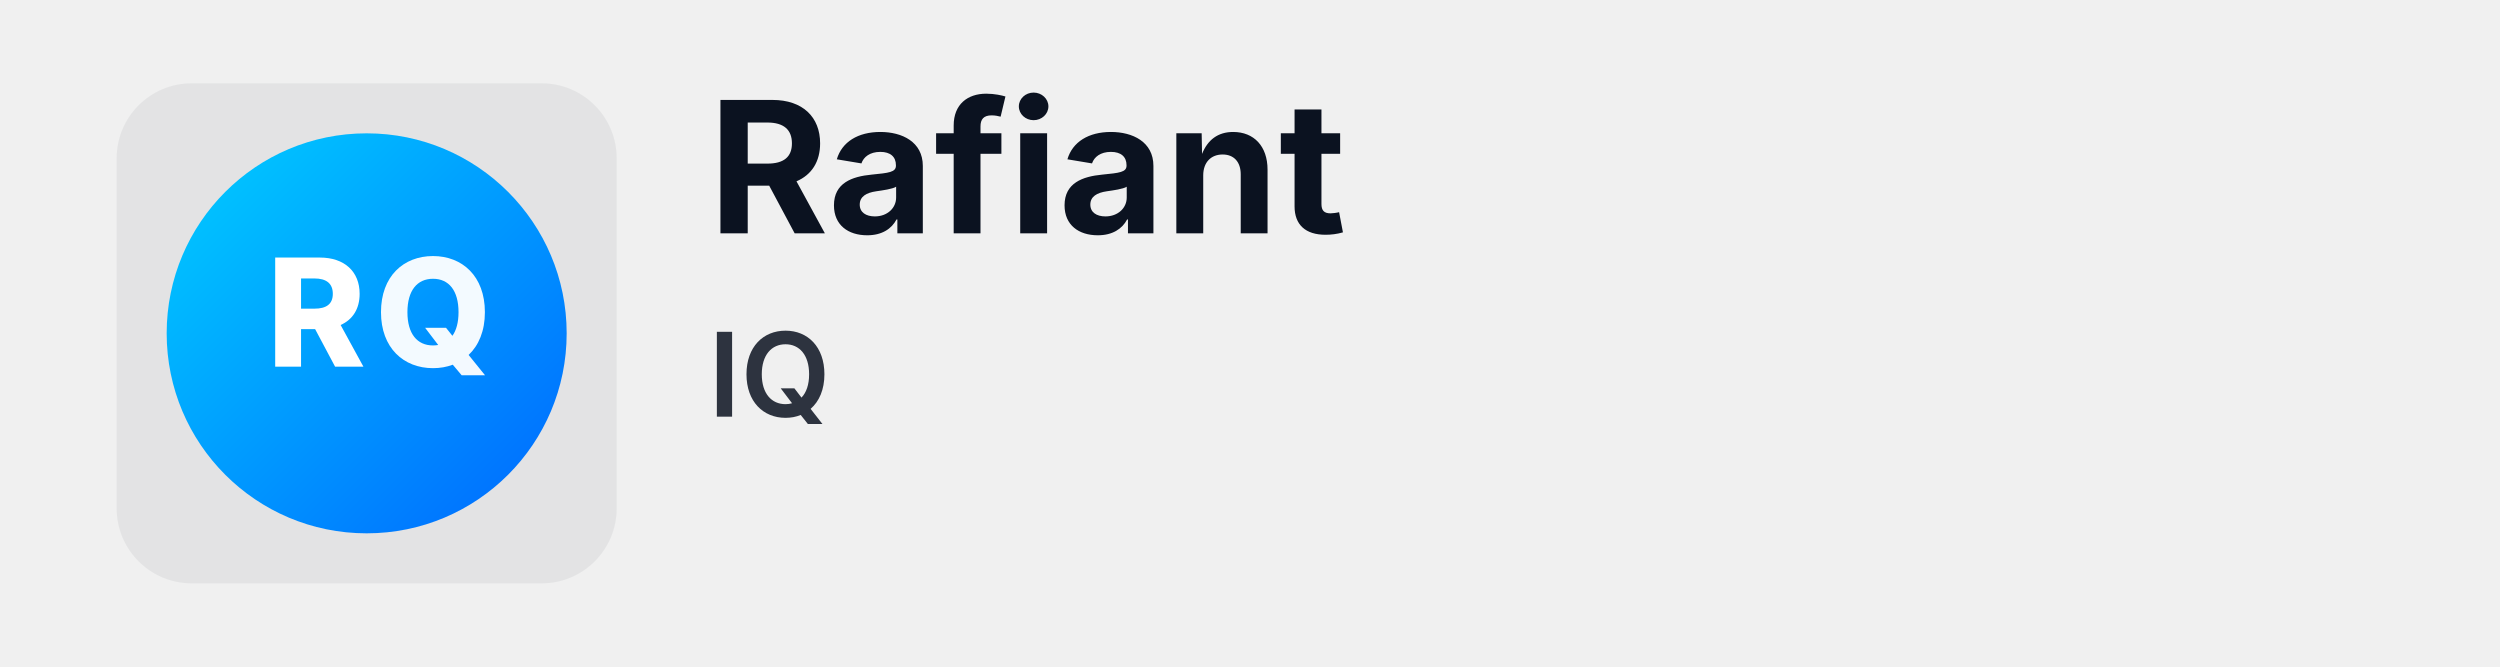
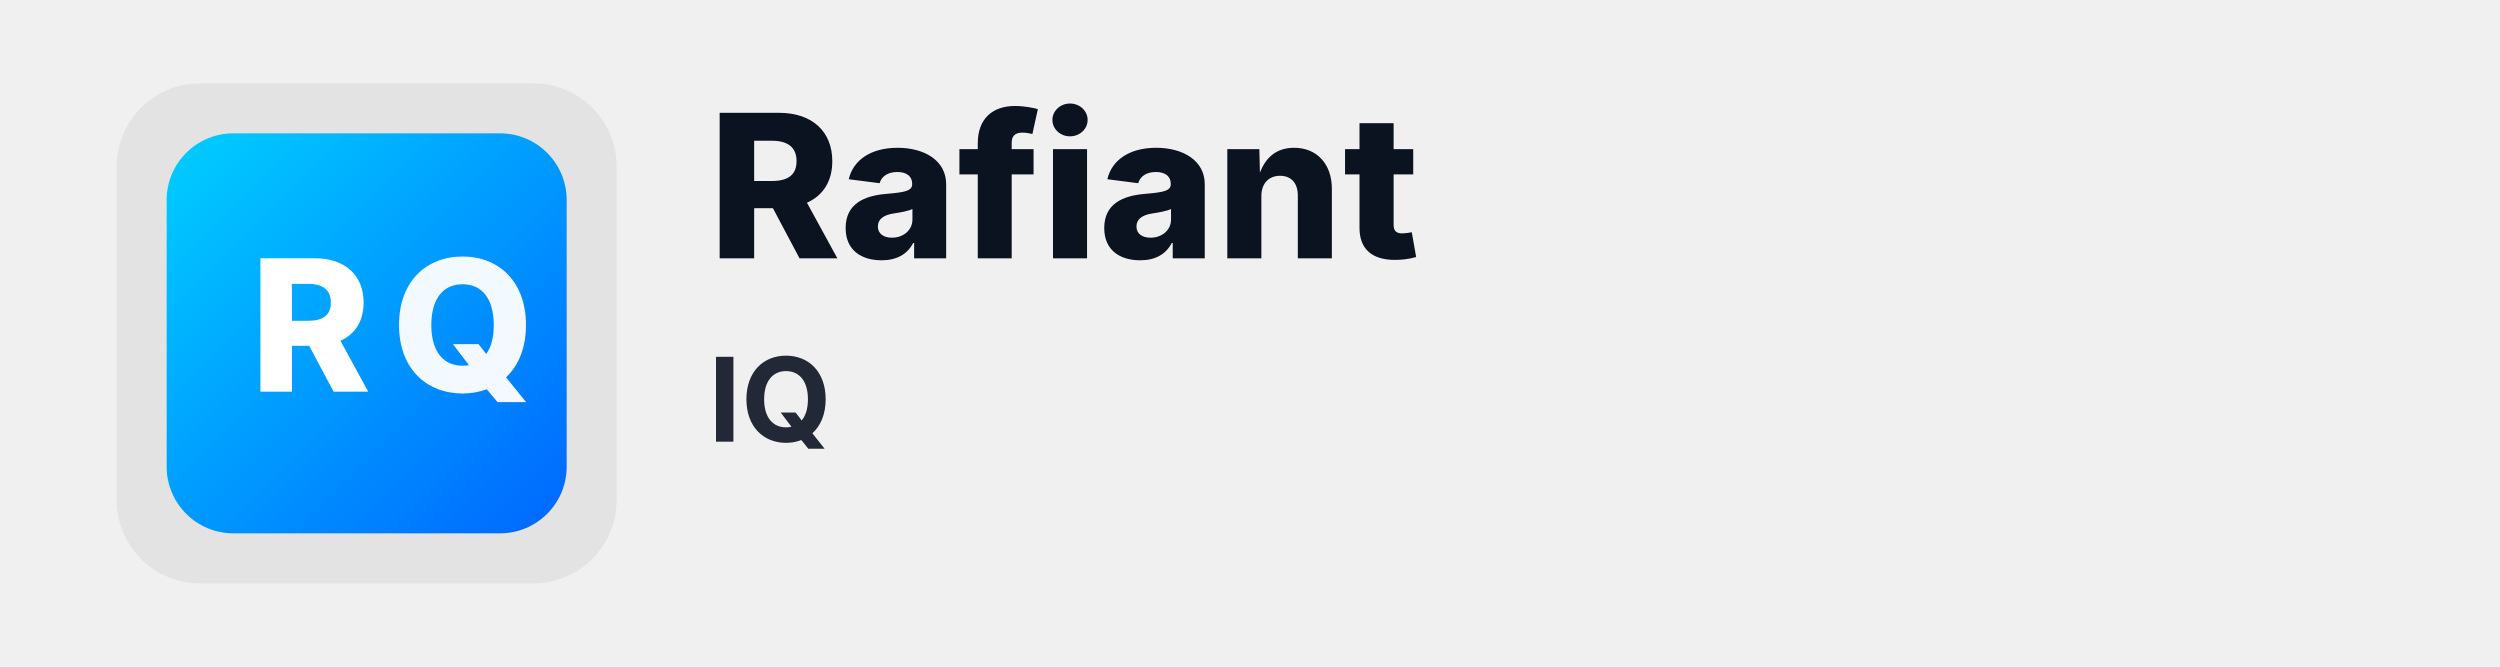
- <svg xmlns="http://www.w3.org/2000/svg" width="600" height="160" viewBox="0 0 600 160" role="img" aria-label="Rafiant IQ logo">
+ <svg xmlns="http://www.w3.org/2000/svg" viewBox="0 0 600 160" width="600" height="160" role="img" aria-label="Rafiant IQ logo">
  <defs>
-     <linearGradient id="g" x1="0" x2="1" y1="0" y2="1">
+     <linearGradient id="grad" x1="0" x2="1" y1="0" y2="1">
      <stop offset="0" stop-color="#00CFFF" />
      <stop offset="1" stop-color="#0066FF" />
    </linearGradient>
    <style>
      .bg { fill: none; }
-       .mark { fill: url(#g); }
-       .word { font-family: Inter, system-ui, -apple-system, "Segoe UI", Roboto, "Helvetica Neue", Arial; font-weight: 700; fill: #0b1220; }
-       .sub { font-family: Inter, system-ui, -apple-system, "Segoe UI", Roboto, "Helvetica Neue", Arial; font-weight: 600; fill: #0b1220; opacity: 0.85; font-size: 28px; }
+       .mark { fill: url(#grad); }
+       .mono { font-family: Inter, system-ui, -apple-system, "Segoe UI", Roboto, "Helvetica Neue", Arial; font-weight: 800; fill: #0b1220; }
+       .sub { font-family: Inter, system-ui, -apple-system, "Segoe UI", Roboto, "Helvetica Neue", Arial; font-weight: 700; fill: #0b1220; opacity: 0.9; }
    </style>
  </defs>
  <rect width="600" height="160" class="bg" />
  <g transform="translate(28,20)">
-     <rect x="0" y="0" width="120" height="120" rx="18" ry="18" fill="#0b1220" opacity="0.06" />
+     <rect x="0" y="0" width="120" height="120" rx="20" fill="#0b1220" opacity="0.06" />
    <g transform="translate(12,12)">
-       <circle cx="48" cy="48" r="48" class="mark" />
-       <g transform="translate(24,20)" fill="#fff" font-family="Inter, sans-serif" font-weight="800">
-         <text x="0" y="36" font-size="36">R</text>
-         <text x="26" y="36" font-size="36" opacity="0.95">Q</text>
+       <rect width="96" height="96" rx="16" class="mark" />
+       <g transform="translate(20,18)" fill="#fff" font-family="Inter, sans-serif" font-weight="800">
+         <text x="0" y="44" font-size="44">R</text>
+         <text x="34" y="44" font-size="44" opacity="0.95">Q</text>
      </g>
    </g>
  </g>
-   <g transform="translate(170,56)">
-     <text class="word" x="0" y="0" font-size="44">Rafiant</text>
+   <g transform="translate(170,62)">
+     <text class="mono" x="0" y="0" font-size="48">Rafiant</text>
    <text class="sub" x="0" y="44" font-size="28">IQ</text>
  </g>
</svg>
